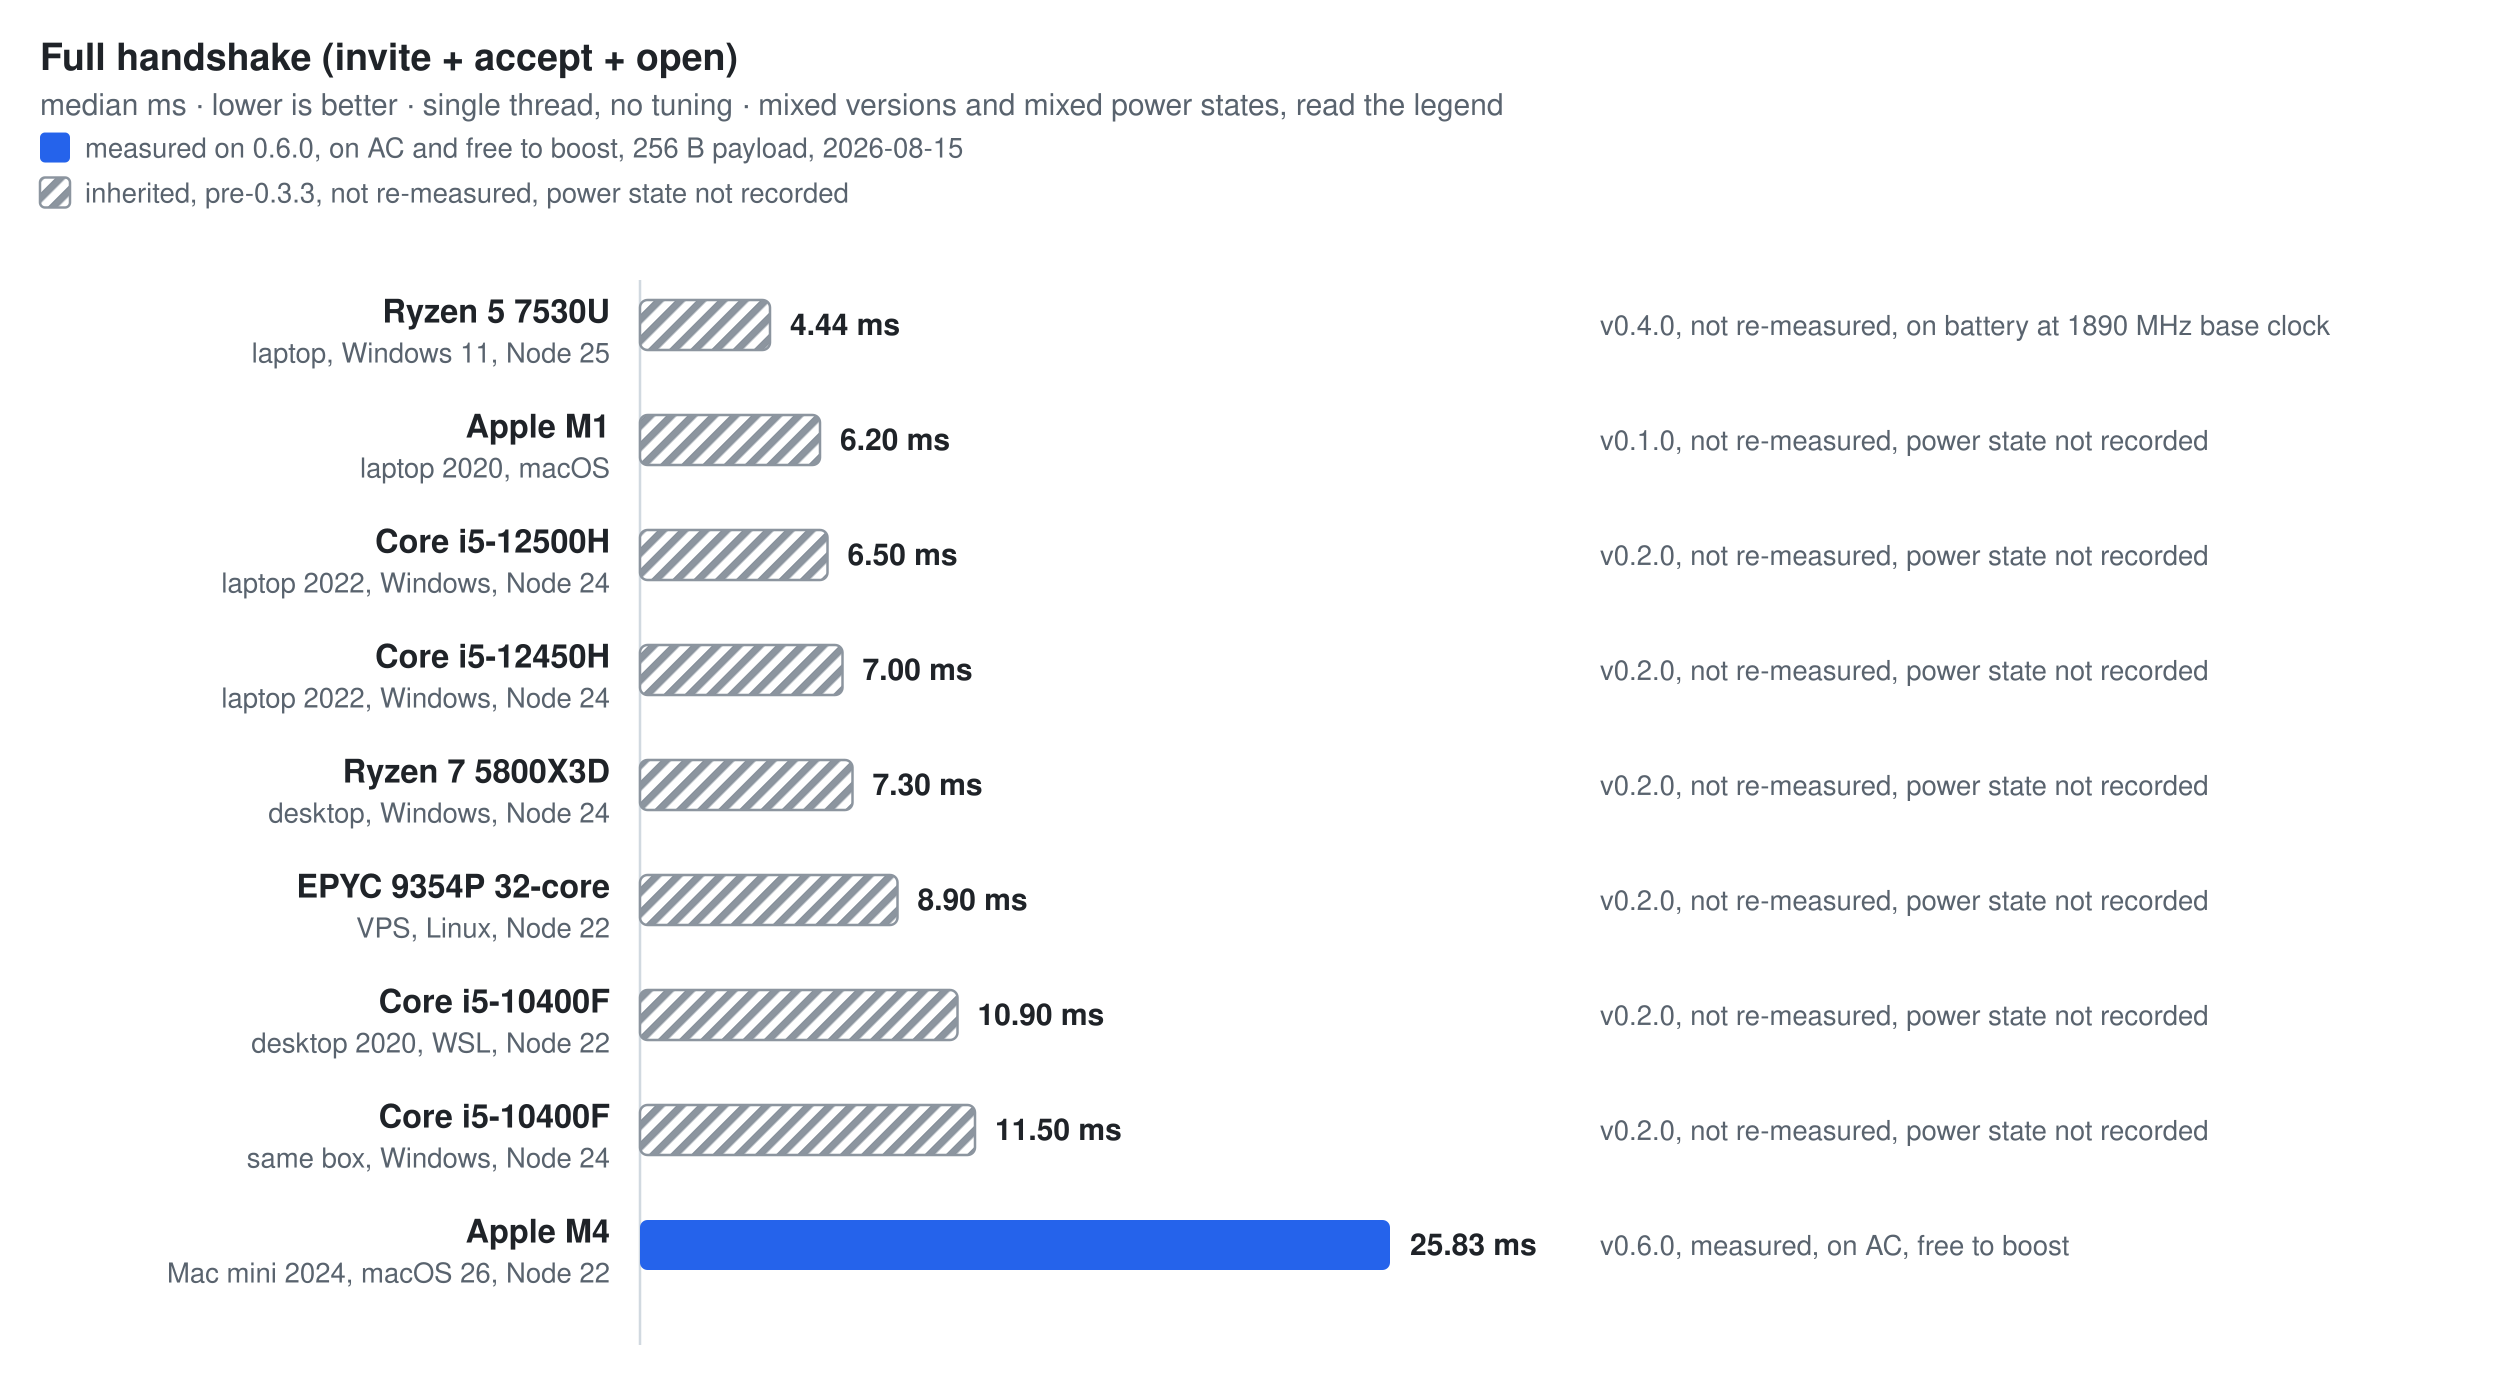
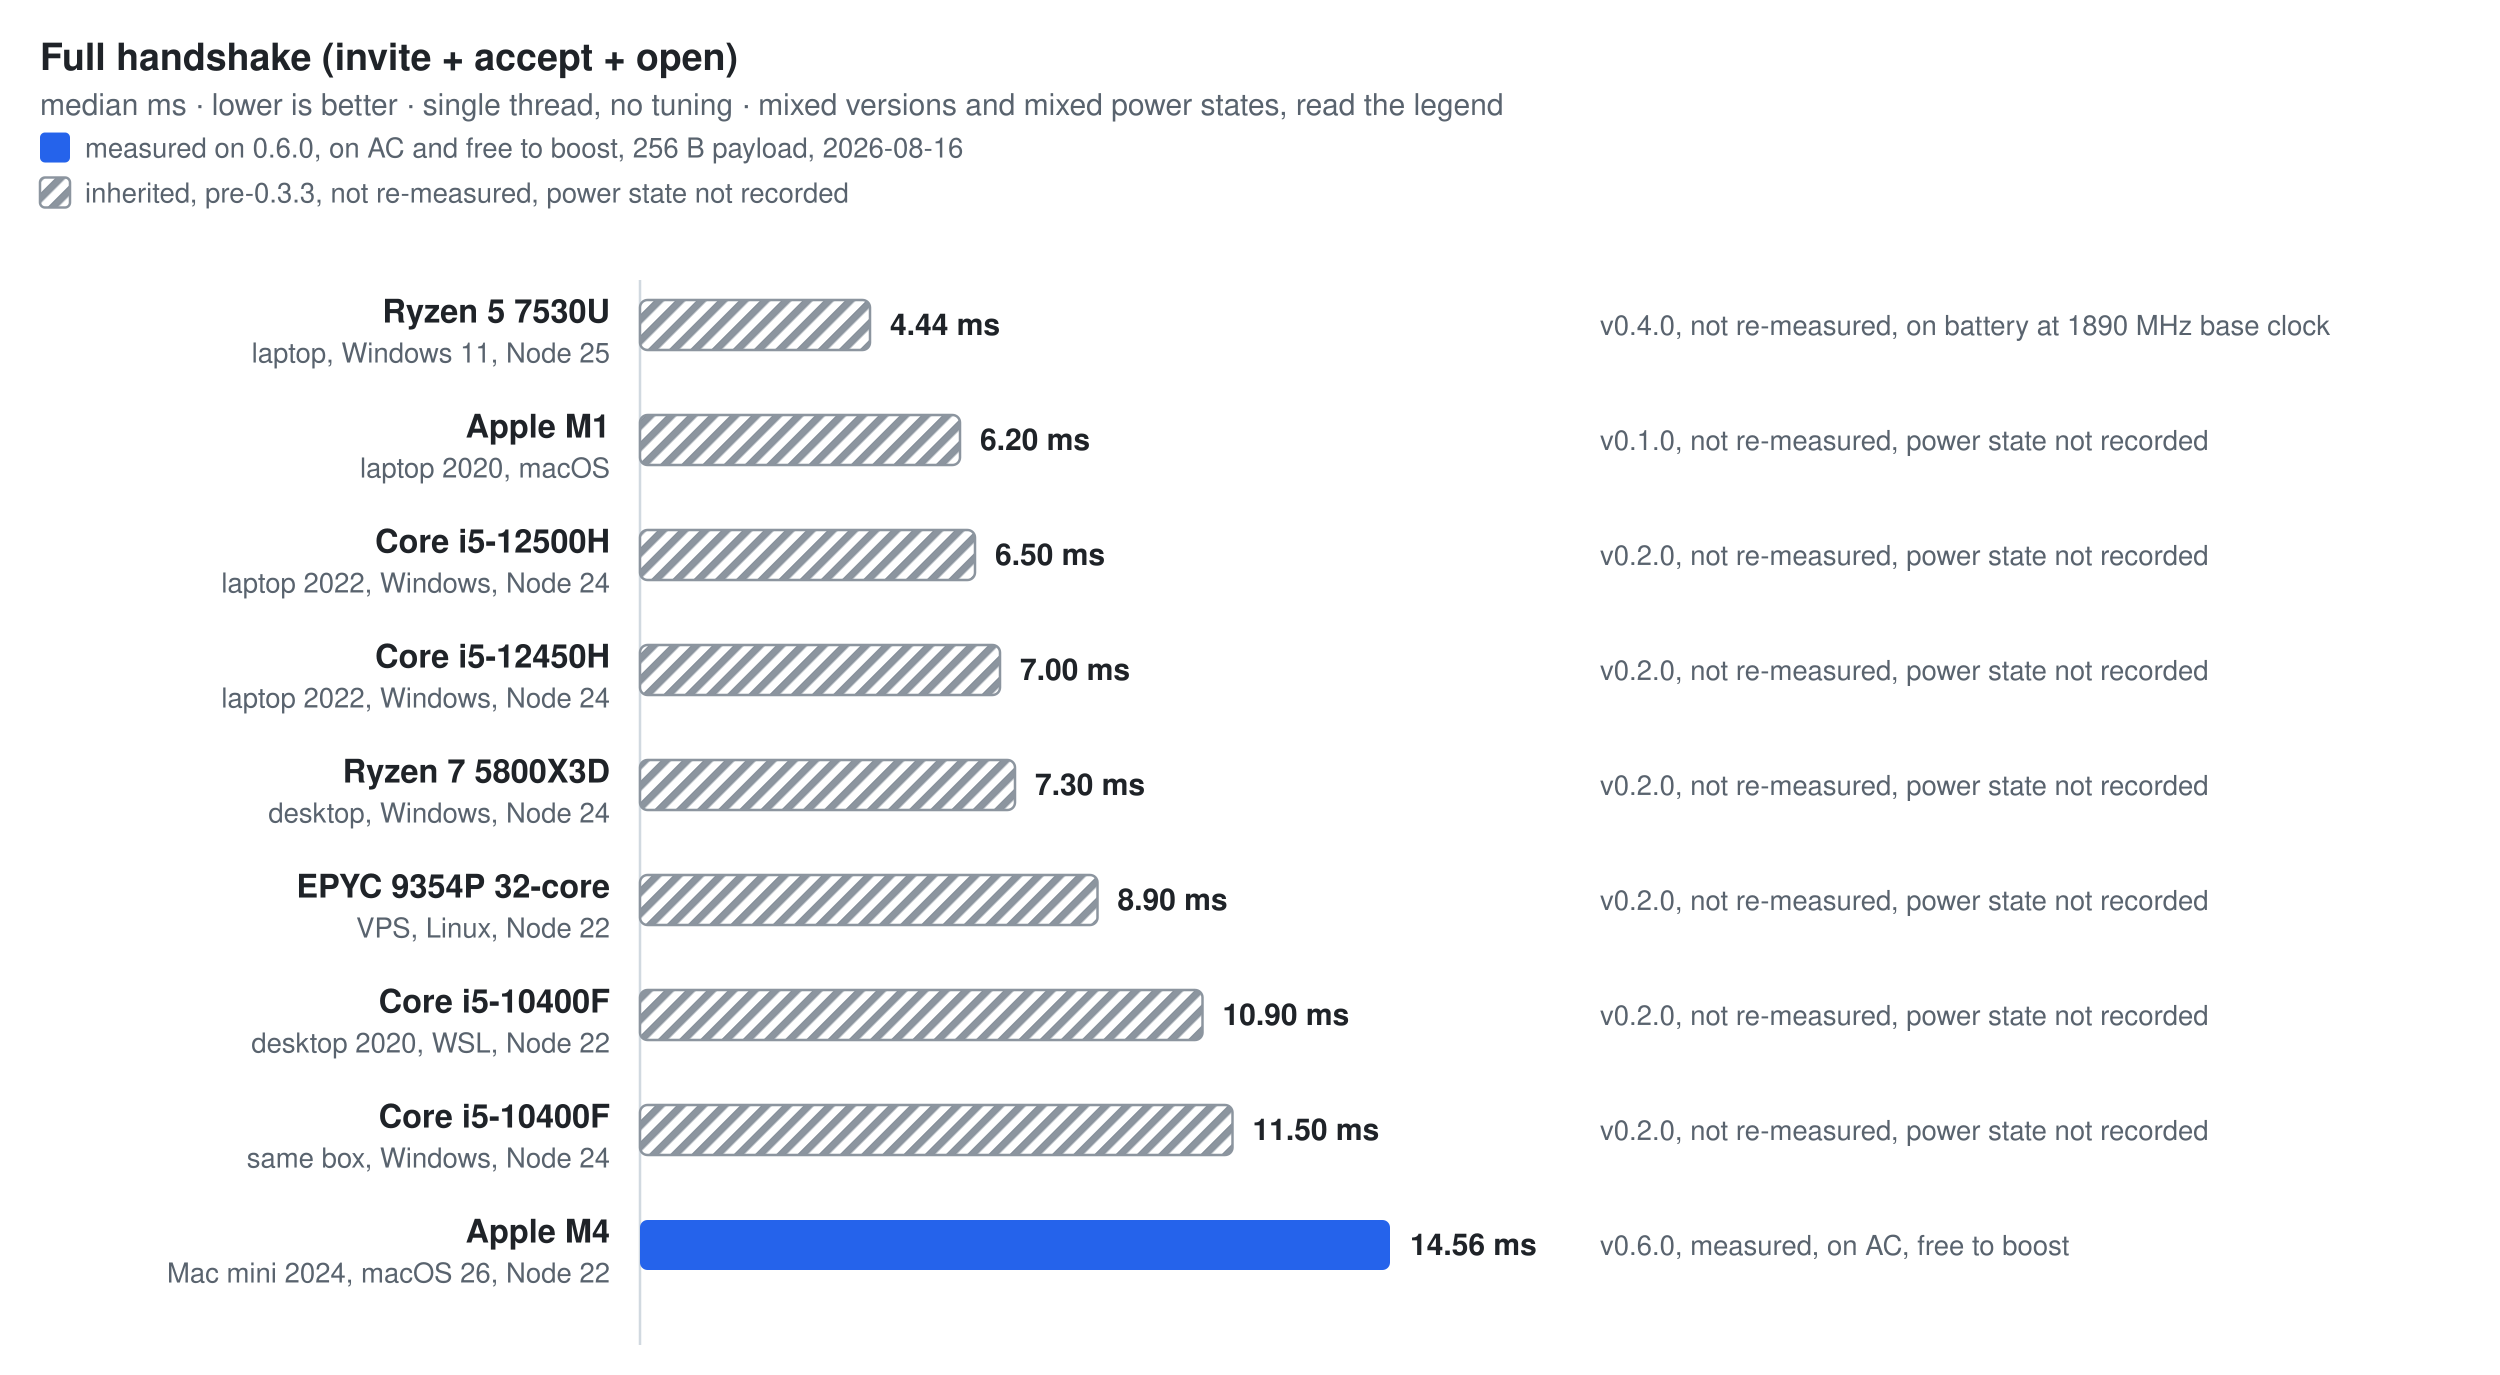
- <svg xmlns="http://www.w3.org/2000/svg" width="1000" height="550" viewBox="0 0 1000 550" role="img" aria-label="Full handshake (invite + accept + open), median ms per machine, lower is better: Ryzen 5 7530U 4.44 (v0.4.0, not re-measured, on battery at 1890 MHz base clock), Apple M1 6.20 (v0.1.0, not re-measured, power state not recorded), Core i5-12500H 6.50 (v0.2.0, not re-measured, power state not recorded), Core i5-12450H 7.00 (v0.2.0, not re-measured, power state not recorded), Ryzen 7 5800X3D 7.30 (v0.2.0, not re-measured, power state not recorded), EPYC 9354P 32-core 8.90 (v0.2.0, not re-measured, power state not recorded), Core i5-10400F 10.90 (v0.2.0, not re-measured, power state not recorded), Core i5-10400F 11.50 (v0.2.0, not re-measured, power state not recorded), Apple M4 25.83 (v0.6.0, measured, on AC, free to boost). Only the Apple M4 row is measured on 0.6.0. READ THE VERSION ON EACH BAR BEFORE COMPARING THEM. The 0.6.0 handshake carries two ML-DSA-65 signatures and every earlier row does not, which on one unchanged machine is the difference between 0.88 ms and 25.8 ms. So a shorter bar on an older version is not a faster machine, it is an unauthenticated handshake. The seven 0.1.0 and 0.2.0 rows additionally predate the native curve and hash backends added in 0.3.3 and none recorded a power state.">
+ <svg xmlns="http://www.w3.org/2000/svg" width="1000" height="550" viewBox="0 0 1000 550" role="img" aria-label="Full handshake (invite + accept + open), median ms per machine, lower is better: Ryzen 5 7530U 4.44 (v0.4.0, not re-measured, on battery at 1890 MHz base clock), Apple M1 6.20 (v0.1.0, not re-measured, power state not recorded), Core i5-12500H 6.50 (v0.2.0, not re-measured, power state not recorded), Core i5-12450H 7.00 (v0.2.0, not re-measured, power state not recorded), Ryzen 7 5800X3D 7.30 (v0.2.0, not re-measured, power state not recorded), EPYC 9354P 32-core 8.90 (v0.2.0, not re-measured, power state not recorded), Core i5-10400F 10.90 (v0.2.0, not re-measured, power state not recorded), Core i5-10400F 11.50 (v0.2.0, not re-measured, power state not recorded), Apple M4 14.56 (v0.6.0, measured, on AC, free to boost). Only the Apple M4 row is measured on 0.6.0. READ THE VERSION ON EACH BAR BEFORE COMPARING THEM. The 0.6.0 handshake carries two ML-DSA-65 signatures and every earlier row does not, which on one unchanged machine is the difference between 0.88 ms and 14.6 ms. So a shorter bar on an older version is not a faster machine, it is an unauthenticated handshake. The seven 0.1.0 and 0.2.0 rows additionally predate the native curve and hash backends added in 0.3.3 and none recorded a power state.">
  <rect width="1000" height="550" fill="#ffffff" />
  <defs>
    <pattern id="stale" width="6" height="6" patternUnits="userSpaceOnUse" patternTransform="rotate(45)">
      <rect width="6" height="6" fill="#ffffff" />
      <rect width="3" height="6" fill="#8c959f" />
    </pattern>
  </defs>
  <text x="16" y="28" font-family="-apple-system,BlinkMacSystemFont,'Segoe UI',Helvetica,Arial,sans-serif" font-size="15" font-weight="700" fill="#1f2328">Full handshake (invite + accept + open)</text>
  <text x="16" y="46" font-family="-apple-system,BlinkMacSystemFont,'Segoe UI',Helvetica,Arial,sans-serif" font-size="12" fill="#59636e">median ms · lower is better · single thread, no tuning · mixed versions and mixed power states, read the legend</text>
  <rect x="16" y="53" width="12" height="12" rx="2" fill="#2563eb" />
-   <text x="34" y="63" font-family="-apple-system,BlinkMacSystemFont,'Segoe UI',Helvetica,Arial,sans-serif" font-size="11" fill="#59636e">measured on 0.6.0, on AC and free to boost, 256 B payload, 2026-08-15</text>
+   <text x="34" y="63" font-family="-apple-system,BlinkMacSystemFont,'Segoe UI',Helvetica,Arial,sans-serif" font-size="11" fill="#59636e">measured on 0.6.0, on AC and free to boost, 256 B payload, 2026-08-16</text>
  <rect x="16" y="71" width="12" height="12" rx="2" fill="url(#stale)" stroke="#8c959f" stroke-width="1" />
  <text x="34" y="81" font-family="-apple-system,BlinkMacSystemFont,'Segoe UI',Helvetica,Arial,sans-serif" font-size="11" fill="#59636e">inherited, pre-0.3.3, not re-measured, power state not recorded</text>
  <line x1="256" y1="112" x2="256" y2="538" stroke="#d1d9e0" stroke-width="1" />
  <text x="244" y="129" text-anchor="end" font-family="-apple-system,BlinkMacSystemFont,'Segoe UI',Helvetica,Arial,sans-serif" font-size="13" font-weight="600" fill="#1f2328">Ryzen 5 7530U</text>
  <text x="244" y="145" text-anchor="end" font-family="-apple-system,BlinkMacSystemFont,'Segoe UI',Helvetica,Arial,sans-serif" font-size="11" fill="#59636e">laptop, Windows 11, Node 25</text>
-   <rect x="256" y="120" width="52" height="20" rx="3" fill="url(#stale)" stroke="#8c959f" stroke-width="1" />
-   <text x="316" y="134" font-family="-apple-system,BlinkMacSystemFont,'Segoe UI',Helvetica,Arial,sans-serif" font-size="12" font-weight="600" fill="#1f2328">4.44 ms</text>
+   <rect x="256" y="120" width="92" height="20" rx="3" fill="url(#stale)" stroke="#8c959f" stroke-width="1" />
+   <text x="356" y="134" font-family="-apple-system,BlinkMacSystemFont,'Segoe UI',Helvetica,Arial,sans-serif" font-size="12" font-weight="600" fill="#1f2328">4.44 ms</text>
  <text x="640" y="134" font-family="-apple-system,BlinkMacSystemFont,'Segoe UI',Helvetica,Arial,sans-serif" font-size="11" fill="#59636e">v0.4.0, not re-measured, on battery at 1890 MHz base clock</text>
  <text x="244" y="175" text-anchor="end" font-family="-apple-system,BlinkMacSystemFont,'Segoe UI',Helvetica,Arial,sans-serif" font-size="13" font-weight="600" fill="#1f2328">Apple M1</text>
  <text x="244" y="191" text-anchor="end" font-family="-apple-system,BlinkMacSystemFont,'Segoe UI',Helvetica,Arial,sans-serif" font-size="11" fill="#59636e">laptop 2020, macOS</text>
-   <rect x="256" y="166" width="72" height="20" rx="3" fill="url(#stale)" stroke="#8c959f" stroke-width="1" />
-   <text x="336" y="180" font-family="-apple-system,BlinkMacSystemFont,'Segoe UI',Helvetica,Arial,sans-serif" font-size="12" font-weight="600" fill="#1f2328">6.20 ms</text>
+   <rect x="256" y="166" width="128" height="20" rx="3" fill="url(#stale)" stroke="#8c959f" stroke-width="1" />
+   <text x="392" y="180" font-family="-apple-system,BlinkMacSystemFont,'Segoe UI',Helvetica,Arial,sans-serif" font-size="12" font-weight="600" fill="#1f2328">6.20 ms</text>
  <text x="640" y="180" font-family="-apple-system,BlinkMacSystemFont,'Segoe UI',Helvetica,Arial,sans-serif" font-size="11" fill="#59636e">v0.1.0, not re-measured, power state not recorded</text>
  <text x="244" y="221" text-anchor="end" font-family="-apple-system,BlinkMacSystemFont,'Segoe UI',Helvetica,Arial,sans-serif" font-size="13" font-weight="600" fill="#1f2328">Core i5-12500H</text>
  <text x="244" y="237" text-anchor="end" font-family="-apple-system,BlinkMacSystemFont,'Segoe UI',Helvetica,Arial,sans-serif" font-size="11" fill="#59636e">laptop 2022, Windows, Node 24</text>
-   <rect x="256" y="212" width="75" height="20" rx="3" fill="url(#stale)" stroke="#8c959f" stroke-width="1" />
-   <text x="339" y="226" font-family="-apple-system,BlinkMacSystemFont,'Segoe UI',Helvetica,Arial,sans-serif" font-size="12" font-weight="600" fill="#1f2328">6.50 ms</text>
+   <rect x="256" y="212" width="134" height="20" rx="3" fill="url(#stale)" stroke="#8c959f" stroke-width="1" />
+   <text x="398" y="226" font-family="-apple-system,BlinkMacSystemFont,'Segoe UI',Helvetica,Arial,sans-serif" font-size="12" font-weight="600" fill="#1f2328">6.50 ms</text>
  <text x="640" y="226" font-family="-apple-system,BlinkMacSystemFont,'Segoe UI',Helvetica,Arial,sans-serif" font-size="11" fill="#59636e">v0.2.0, not re-measured, power state not recorded</text>
  <text x="244" y="267" text-anchor="end" font-family="-apple-system,BlinkMacSystemFont,'Segoe UI',Helvetica,Arial,sans-serif" font-size="13" font-weight="600" fill="#1f2328">Core i5-12450H</text>
  <text x="244" y="283" text-anchor="end" font-family="-apple-system,BlinkMacSystemFont,'Segoe UI',Helvetica,Arial,sans-serif" font-size="11" fill="#59636e">laptop 2022, Windows, Node 24</text>
-   <rect x="256" y="258" width="81" height="20" rx="3" fill="url(#stale)" stroke="#8c959f" stroke-width="1" />
-   <text x="345" y="272" font-family="-apple-system,BlinkMacSystemFont,'Segoe UI',Helvetica,Arial,sans-serif" font-size="12" font-weight="600" fill="#1f2328">7.00 ms</text>
+   <rect x="256" y="258" width="144" height="20" rx="3" fill="url(#stale)" stroke="#8c959f" stroke-width="1" />
+   <text x="408" y="272" font-family="-apple-system,BlinkMacSystemFont,'Segoe UI',Helvetica,Arial,sans-serif" font-size="12" font-weight="600" fill="#1f2328">7.00 ms</text>
  <text x="640" y="272" font-family="-apple-system,BlinkMacSystemFont,'Segoe UI',Helvetica,Arial,sans-serif" font-size="11" fill="#59636e">v0.2.0, not re-measured, power state not recorded</text>
  <text x="244" y="313" text-anchor="end" font-family="-apple-system,BlinkMacSystemFont,'Segoe UI',Helvetica,Arial,sans-serif" font-size="13" font-weight="600" fill="#1f2328">Ryzen 7 5800X3D</text>
  <text x="244" y="329" text-anchor="end" font-family="-apple-system,BlinkMacSystemFont,'Segoe UI',Helvetica,Arial,sans-serif" font-size="11" fill="#59636e">desktop, Windows, Node 24</text>
-   <rect x="256" y="304" width="85" height="20" rx="3" fill="url(#stale)" stroke="#8c959f" stroke-width="1" />
-   <text x="349" y="318" font-family="-apple-system,BlinkMacSystemFont,'Segoe UI',Helvetica,Arial,sans-serif" font-size="12" font-weight="600" fill="#1f2328">7.30 ms</text>
+   <rect x="256" y="304" width="150" height="20" rx="3" fill="url(#stale)" stroke="#8c959f" stroke-width="1" />
+   <text x="414" y="318" font-family="-apple-system,BlinkMacSystemFont,'Segoe UI',Helvetica,Arial,sans-serif" font-size="12" font-weight="600" fill="#1f2328">7.30 ms</text>
  <text x="640" y="318" font-family="-apple-system,BlinkMacSystemFont,'Segoe UI',Helvetica,Arial,sans-serif" font-size="11" fill="#59636e">v0.2.0, not re-measured, power state not recorded</text>
  <text x="244" y="359" text-anchor="end" font-family="-apple-system,BlinkMacSystemFont,'Segoe UI',Helvetica,Arial,sans-serif" font-size="13" font-weight="600" fill="#1f2328">EPYC 9354P 32-core</text>
  <text x="244" y="375" text-anchor="end" font-family="-apple-system,BlinkMacSystemFont,'Segoe UI',Helvetica,Arial,sans-serif" font-size="11" fill="#59636e">VPS, Linux, Node 22</text>
-   <rect x="256" y="350" width="103" height="20" rx="3" fill="url(#stale)" stroke="#8c959f" stroke-width="1" />
-   <text x="367" y="364" font-family="-apple-system,BlinkMacSystemFont,'Segoe UI',Helvetica,Arial,sans-serif" font-size="12" font-weight="600" fill="#1f2328">8.90 ms</text>
+   <rect x="256" y="350" width="183" height="20" rx="3" fill="url(#stale)" stroke="#8c959f" stroke-width="1" />
+   <text x="447" y="364" font-family="-apple-system,BlinkMacSystemFont,'Segoe UI',Helvetica,Arial,sans-serif" font-size="12" font-weight="600" fill="#1f2328">8.90 ms</text>
  <text x="640" y="364" font-family="-apple-system,BlinkMacSystemFont,'Segoe UI',Helvetica,Arial,sans-serif" font-size="11" fill="#59636e">v0.2.0, not re-measured, power state not recorded</text>
  <text x="244" y="405" text-anchor="end" font-family="-apple-system,BlinkMacSystemFont,'Segoe UI',Helvetica,Arial,sans-serif" font-size="13" font-weight="600" fill="#1f2328">Core i5-10400F</text>
  <text x="244" y="421" text-anchor="end" font-family="-apple-system,BlinkMacSystemFont,'Segoe UI',Helvetica,Arial,sans-serif" font-size="11" fill="#59636e">desktop 2020, WSL, Node 22</text>
-   <rect x="256" y="396" width="127" height="20" rx="3" fill="url(#stale)" stroke="#8c959f" stroke-width="1" />
-   <text x="391" y="410" font-family="-apple-system,BlinkMacSystemFont,'Segoe UI',Helvetica,Arial,sans-serif" font-size="12" font-weight="600" fill="#1f2328">10.90 ms</text>
+   <rect x="256" y="396" width="225" height="20" rx="3" fill="url(#stale)" stroke="#8c959f" stroke-width="1" />
+   <text x="489" y="410" font-family="-apple-system,BlinkMacSystemFont,'Segoe UI',Helvetica,Arial,sans-serif" font-size="12" font-weight="600" fill="#1f2328">10.90 ms</text>
  <text x="640" y="410" font-family="-apple-system,BlinkMacSystemFont,'Segoe UI',Helvetica,Arial,sans-serif" font-size="11" fill="#59636e">v0.2.0, not re-measured, power state not recorded</text>
  <text x="244" y="451" text-anchor="end" font-family="-apple-system,BlinkMacSystemFont,'Segoe UI',Helvetica,Arial,sans-serif" font-size="13" font-weight="600" fill="#1f2328">Core i5-10400F</text>
  <text x="244" y="467" text-anchor="end" font-family="-apple-system,BlinkMacSystemFont,'Segoe UI',Helvetica,Arial,sans-serif" font-size="11" fill="#59636e">same box, Windows, Node 24</text>
-   <rect x="256" y="442" width="134" height="20" rx="3" fill="url(#stale)" stroke="#8c959f" stroke-width="1" />
-   <text x="398" y="456" font-family="-apple-system,BlinkMacSystemFont,'Segoe UI',Helvetica,Arial,sans-serif" font-size="12" font-weight="600" fill="#1f2328">11.50 ms</text>
+   <rect x="256" y="442" width="237" height="20" rx="3" fill="url(#stale)" stroke="#8c959f" stroke-width="1" />
+   <text x="501" y="456" font-family="-apple-system,BlinkMacSystemFont,'Segoe UI',Helvetica,Arial,sans-serif" font-size="12" font-weight="600" fill="#1f2328">11.50 ms</text>
  <text x="640" y="456" font-family="-apple-system,BlinkMacSystemFont,'Segoe UI',Helvetica,Arial,sans-serif" font-size="11" fill="#59636e">v0.2.0, not re-measured, power state not recorded</text>
  <text x="244" y="497" text-anchor="end" font-family="-apple-system,BlinkMacSystemFont,'Segoe UI',Helvetica,Arial,sans-serif" font-size="13" font-weight="600" fill="#1f2328">Apple M4</text>
  <text x="244" y="513" text-anchor="end" font-family="-apple-system,BlinkMacSystemFont,'Segoe UI',Helvetica,Arial,sans-serif" font-size="11" fill="#59636e">Mac mini 2024, macOS 26, Node 22</text>
  <rect x="256" y="488" width="300" height="20" rx="3" fill="#2563eb" />
-   <text x="564" y="502" font-family="-apple-system,BlinkMacSystemFont,'Segoe UI',Helvetica,Arial,sans-serif" font-size="12" font-weight="600" fill="#1f2328">25.83 ms</text>
+   <text x="564" y="502" font-family="-apple-system,BlinkMacSystemFont,'Segoe UI',Helvetica,Arial,sans-serif" font-size="12" font-weight="600" fill="#1f2328">14.56 ms</text>
  <text x="640" y="502" font-family="-apple-system,BlinkMacSystemFont,'Segoe UI',Helvetica,Arial,sans-serif" font-size="11" fill="#59636e">v0.6.0, measured, on AC, free to boost</text>
</svg>
